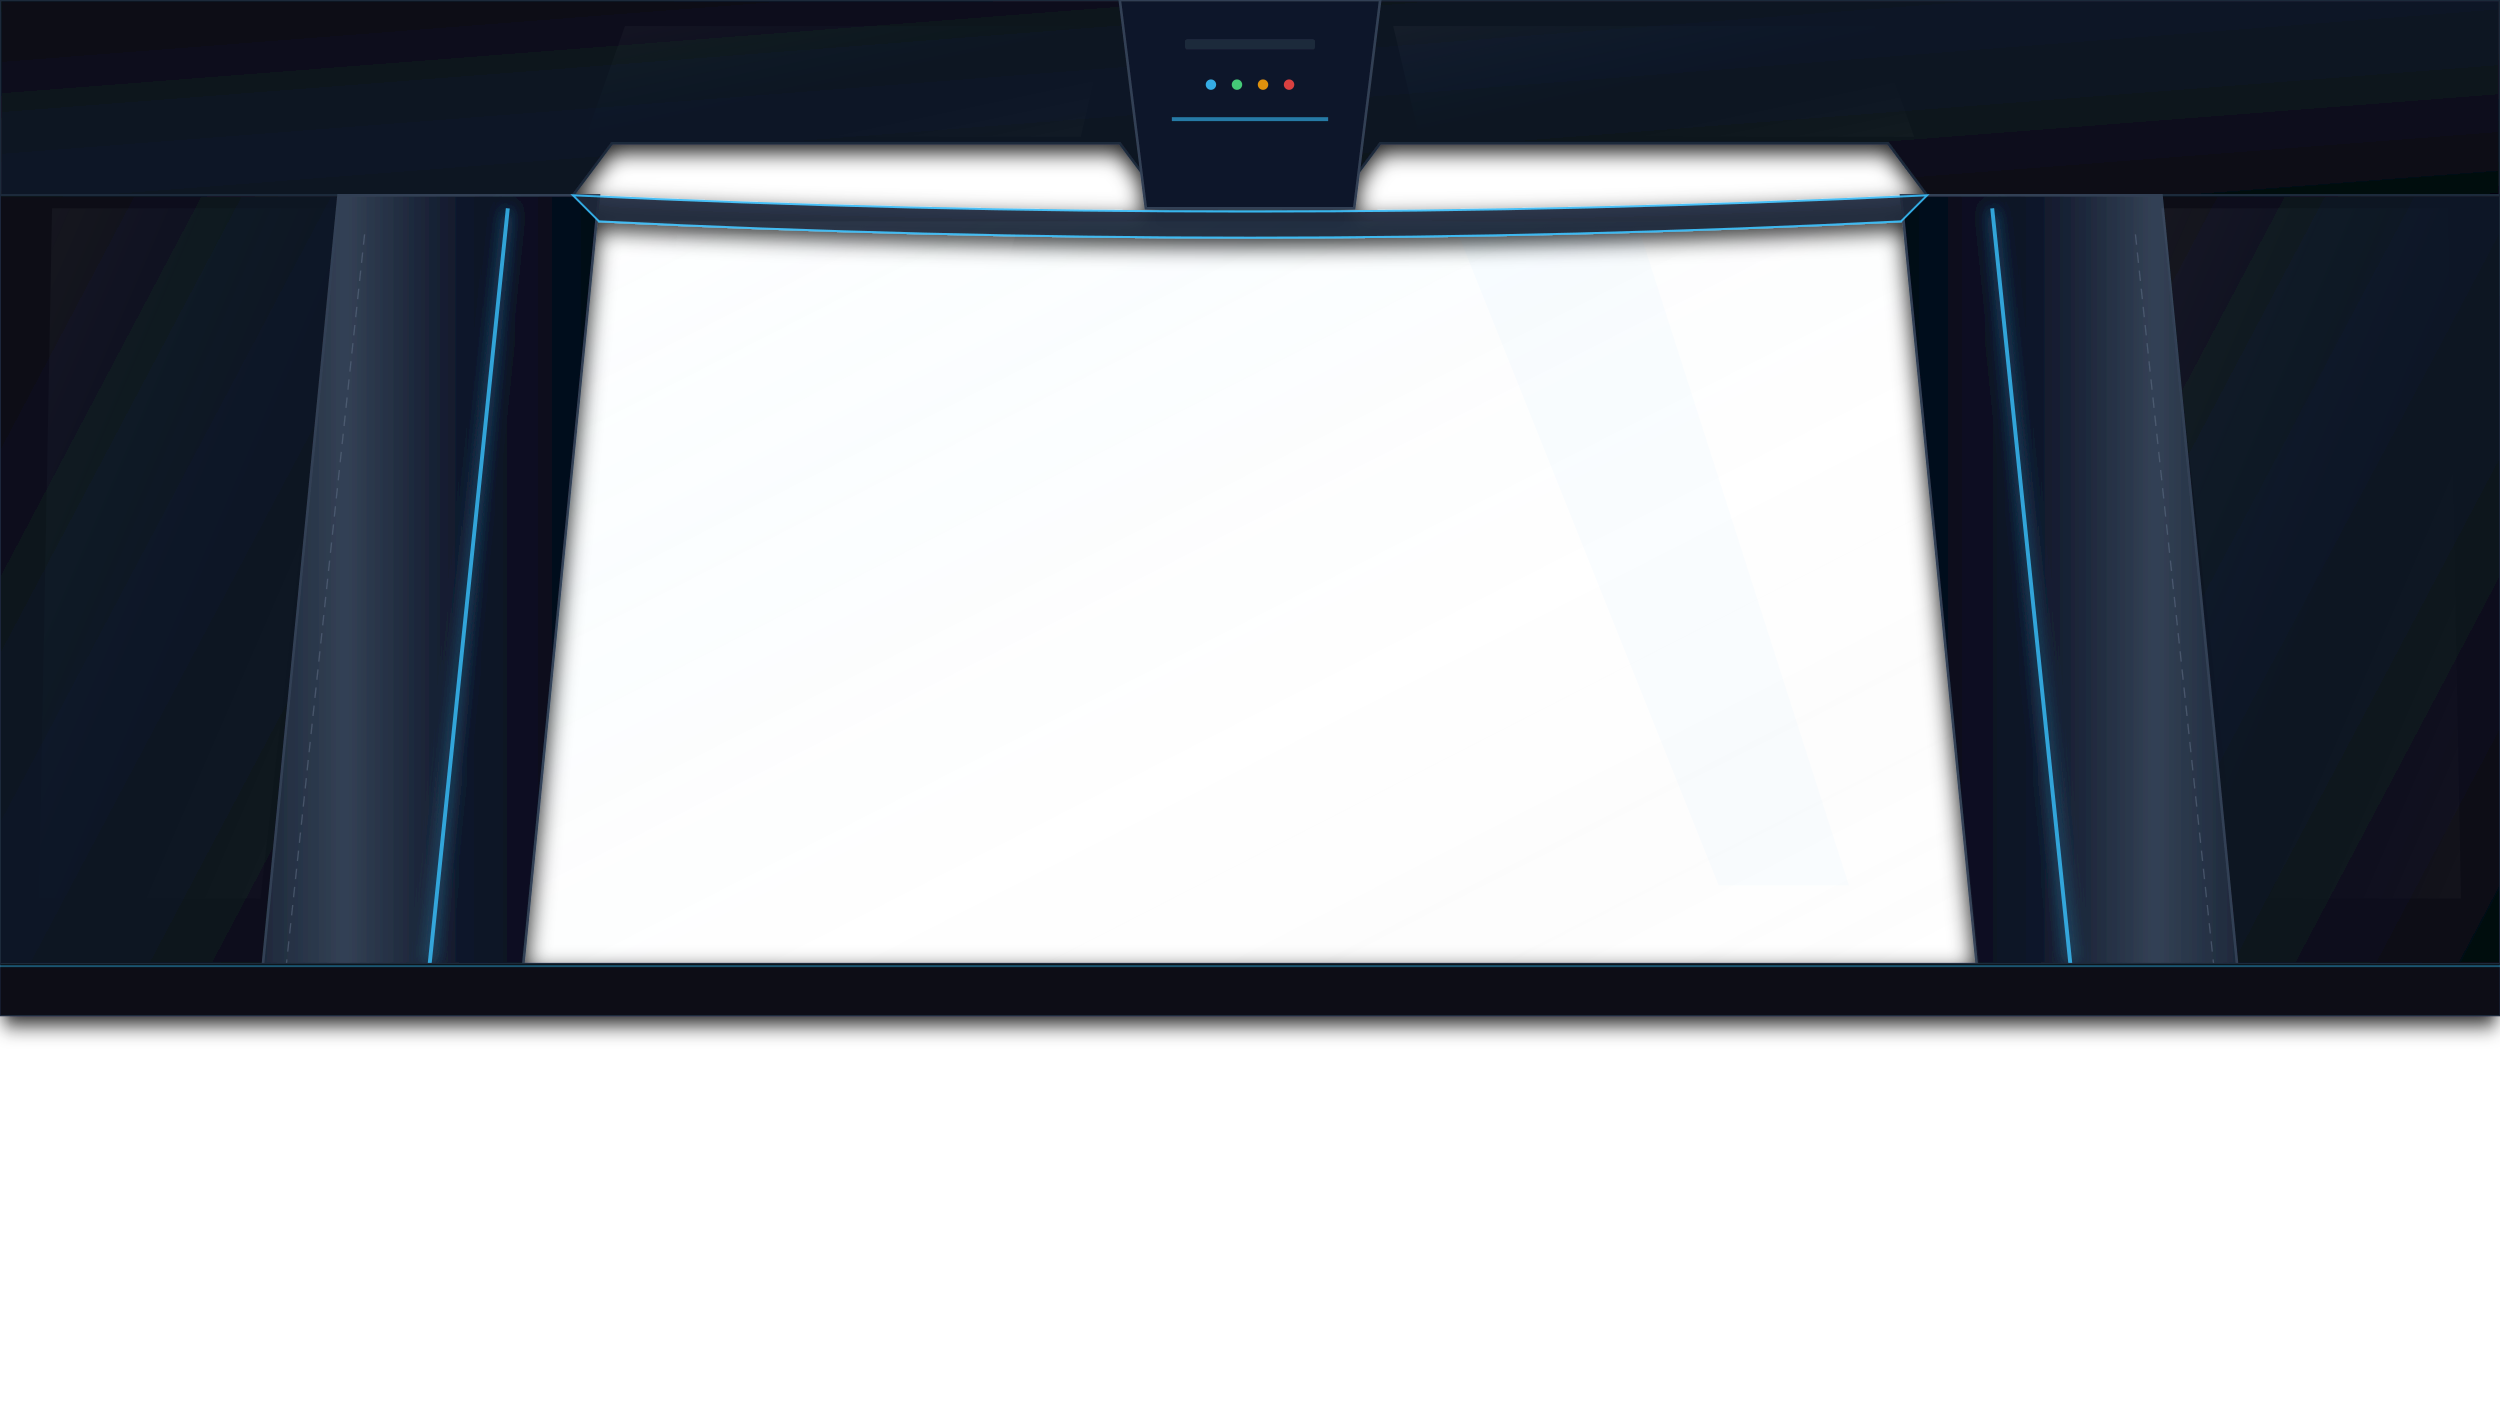
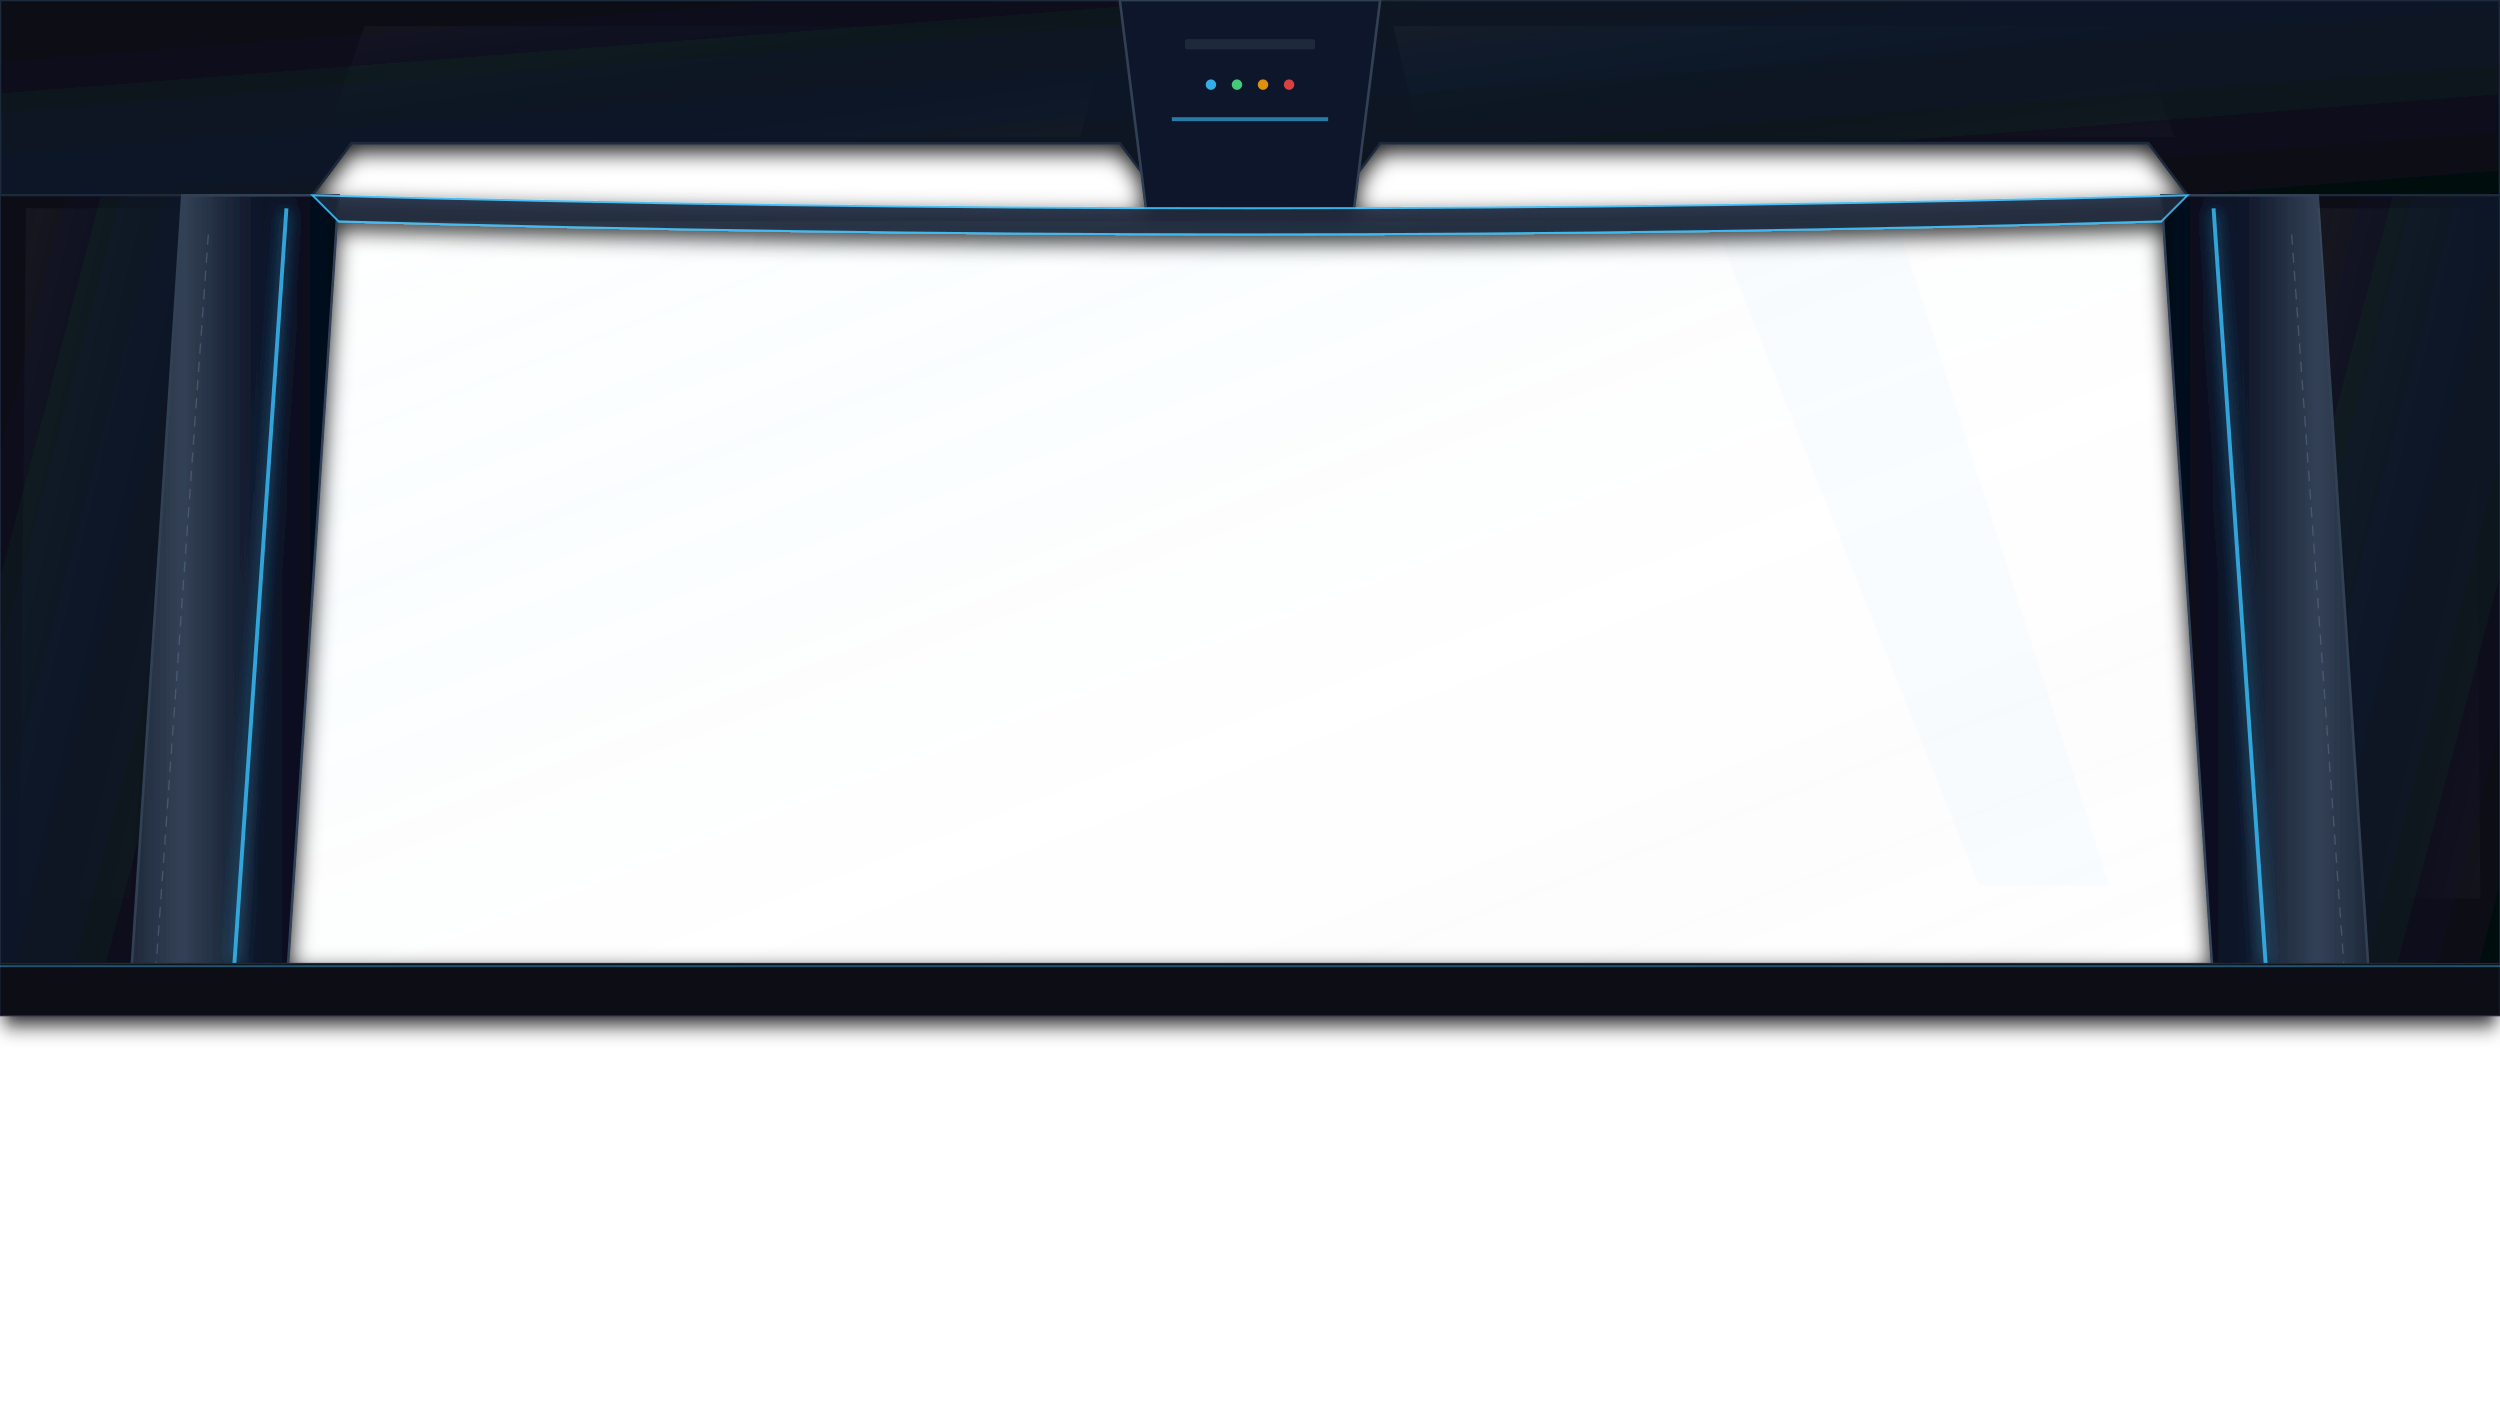
<svg xmlns="http://www.w3.org/2000/svg" class="cockpit-canopy-svg" viewBox="0 0 1920 1080" preserveAspectRatio="none">
  <defs>
    <linearGradient id="hullDarkGrad" x1="0%" y1="0%" x2="100%" y2="100%">
      <stop offset="0%" stop-color="#070a12" />
      <stop offset="45%" stop-color="#111827" />
      <stop offset="85%" stop-color="#0b0f19" />
      <stop offset="100%" stop-color="#03060c" />
    </linearGradient>
    <linearGradient id="pillarLeftGrad" x1="0%" y1="0%" x2="100%" y2="0%">
      <stop offset="0%" stop-color="#1e293b" />
      <stop offset="25%" stop-color="#334155" />
      <stop offset="60%" stop-color="#0f172a" />
      <stop offset="100%" stop-color="#020617" />
    </linearGradient>
    <linearGradient id="pillarRightGrad" x1="100%" y1="0%" x2="0%" y2="0%">
      <stop offset="0%" stop-color="#1e293b" />
      <stop offset="25%" stop-color="#334155" />
      <stop offset="60%" stop-color="#0f172a" />
      <stop offset="100%" stop-color="#020617" />
    </linearGradient>
    <linearGradient id="neonCyanGlow" x1="0%" y1="0%" x2="100%" y2="0%">
      <stop offset="0%" stop-color="rgba(56, 189, 248, 0)" />
      <stop offset="50%" stop-color="rgba(56, 189, 248, 0.85)" />
      <stop offset="100%" stop-color="rgba(56, 189, 248, 0)" />
    </linearGradient>
    <linearGradient id="glassSheenGrad" x1="0%" y1="0%" x2="100%" y2="100%">
      <stop offset="0%" stop-color="rgba(255, 255, 255, 0.08)" />
      <stop offset="35%" stop-color="rgba(56, 189, 248, 0.03)" />
      <stop offset="60%" stop-color="transparent" />
      <stop offset="100%" stop-color="rgba(255, 255, 255, 0.05)" />
    </linearGradient>
    <filter id="cockpitBevel" x="-20%" y="-20%" width="140%" height="140%">
      <feDropShadow dx="0" dy="6" stdDeviation="8" flood-color="#000000" flood-opacity="0.9" />
    </filter>
  </defs>
  <g class="canopy-hull" filter="url(#cockpitBevel)">
-     <polygon points="0,0 1920,0 1920,150 1480,150 1450,110 1060,110 1030,150 890,150 860,110 470,110 440,150 0,150" fill="url(#hullDarkGrad)" stroke="#1e293b" stroke-width="2" />
+     <polygon points="0,0 1920,0 1920,150 1680,150 1650,110 1060,110 1030,150 890,150 860,110 270,110 240,150 0,150" fill="url(#hullDarkGrad)" stroke="#1e293b" stroke-width="2" />
    <polygon points="860,0 1060,0 1040,160 880,160" fill="#0f172a" stroke="#334155" stroke-width="2" />
    <rect x="910" y="30" width="100" height="8" rx="2" fill="#1e293b" />
    <circle cx="930" cy="65" r="4" fill="#38bdf8" opacity="0.9" />
    <circle cx="950" cy="65" r="4" fill="#4ade80" opacity="0.9" />
    <circle cx="970" cy="65" r="4" fill="#f59e0b" opacity="0.9" />
    <circle cx="990" cy="65" r="4" fill="#ef4444" opacity="0.9" />
    <rect x="900" y="90" width="120" height="3" fill="#38bdf8" opacity="0.6" />
-     <polygon points="0,150 320,150 260,760 0,760" fill="url(#hullDarkGrad)" stroke="#1e293b" stroke-width="1.5" />
-     <polygon points="260,150 460,150 400,760 200,760" fill="url(#pillarLeftGrad)" stroke="#334155" stroke-width="2" />
-     <line x1="390" y1="160" x2="330" y2="740" stroke="#38bdf8" stroke-width="3" opacity="0.85" filter="drop-shadow(0 0 6px #38bdf8)" />
-     <line x1="280" y1="180" x2="220" y2="740" stroke="#64748b" stroke-width="1" stroke-dasharray="8 6" opacity="0.5" />
-     <polygon points="1600,150 1920,150 1920,760 1660,760" fill="url(#hullDarkGrad)" stroke="#1e293b" stroke-width="1.5" />
-     <polygon points="1460,150 1660,150 1720,760 1520,760" fill="url(#pillarRightGrad)" stroke="#334155" stroke-width="2" />
-     <line x1="1530" y1="160" x2="1590" y2="740" stroke="#38bdf8" stroke-width="3" opacity="0.85" filter="drop-shadow(0 0 6px #38bdf8)" />
-     <line x1="1640" y1="180" x2="1700" y2="740" stroke="#64748b" stroke-width="1" stroke-dasharray="8 6" opacity="0.5" />
-     <path d="M 440,150 Q 960,175 1480,150 L 1460,170 Q 960,195 460,170 Z" fill="#1e293b" stroke="#38bdf8" stroke-width="1.5" opacity="0.9" />
+     <polygon points="0,150 160,150 120,760 0,760" fill="url(#hullDarkGrad)" stroke="#1e293b" stroke-width="1.5" />
+     <polygon points="140,150 260,150 220,760 100,760" fill="url(#pillarLeftGrad)" stroke="#334155" stroke-width="2" />
+     <line x1="220" y1="160" x2="180" y2="740" stroke="#38bdf8" stroke-width="3" opacity="0.85" filter="drop-shadow(0 0 6px #38bdf8)" />
+     <line x1="160" y1="180" x2="120" y2="740" stroke="#64748b" stroke-width="1" stroke-dasharray="8 6" opacity="0.5" />
+     <polygon points="1760,150 1920,150 1920,760 1800,760" fill="url(#hullDarkGrad)" stroke="#1e293b" stroke-width="1.5" />
+     <polygon points="1660,150 1780,150 1820,760 1700,760" fill="url(#pillarRightGrad)" stroke="#334155" stroke-width="2" />
+     <line x1="1700" y1="160" x2="1740" y2="740" stroke="#38bdf8" stroke-width="3" opacity="0.85" filter="drop-shadow(0 0 6px #38bdf8)" />
+     <line x1="1760" y1="180" x2="1800" y2="740" stroke="#64748b" stroke-width="1" stroke-dasharray="8 6" opacity="0.5" />
+     <path d="M 240,150 Q 960,170 1680,150 L 1660,170 Q 960,190 260,170 Z" fill="#1e293b" stroke="#38bdf8" stroke-width="1.5" opacity="0.9" />
    <polygon points="0,740 1920,740 1920,780 0,780" fill="#090d16" stroke="#1e293b" stroke-width="1" />
    <line x1="0" y1="742" x2="1920" y2="742" stroke="#38bdf8" stroke-width="1.5" opacity="0.4" />
  </g>
  <g class="canopy-glass" pointer-events="none">
-     <polygon points="460,170 1460,170 1520,740 400,740" fill="url(#glassSheenGrad)" opacity="0.6" />
-     <path d="M 520,180 L 780,180 L 640,680 L 480,680 Z" fill="rgba(255, 255, 255, 0.03)" />
-     <path d="M 1120,180 L 1260,180 L 1420,680 L 1320,680 Z" fill="rgba(56, 189, 248, 0.025)" />
-     <polygon points="40,160 260,160 200,690 30,690" fill="url(#glassSheenGrad)" opacity="0.5" />
-     <polygon points="1660,160 1880,160 1890,690 1720,690" fill="url(#glassSheenGrad)" opacity="0.5" />
-     <polygon points="480,20 850,20 830,105 450,105" fill="url(#glassSheenGrad)" opacity="0.4" />
-     <polygon points="1070,20 1440,20 1470,105 1090,105" fill="url(#glassSheenGrad)" opacity="0.4" />
+     <polygon points="260,170 1660,170 1700,740 220,740" fill="url(#glassSheenGrad)" opacity="0.6" />
+     <path d="M 320,180 L 580,180 L 440,680 L 280,680 Z" fill="rgba(255, 255, 255, 0.03)" />
+     <path d="M 1320,180 L 1460,180 L 1620,680 L 1520,680 Z" fill="rgba(56, 189, 248, 0.025)" />
+     <polygon points="20,160 140,160 100,690 15,690" fill="url(#glassSheenGrad)" opacity="0.5" />
+     <polygon points="1780,160 1900,160 1905,690 1820,690" fill="url(#glassSheenGrad)" opacity="0.5" />
+     <polygon points="280,20 850,20 830,105 250,105" fill="url(#glassSheenGrad)" opacity="0.4" />
+     <polygon points="1070,20 1640,20 1670,105 1090,105" fill="url(#glassSheenGrad)" opacity="0.4" />
  </g>
</svg>
